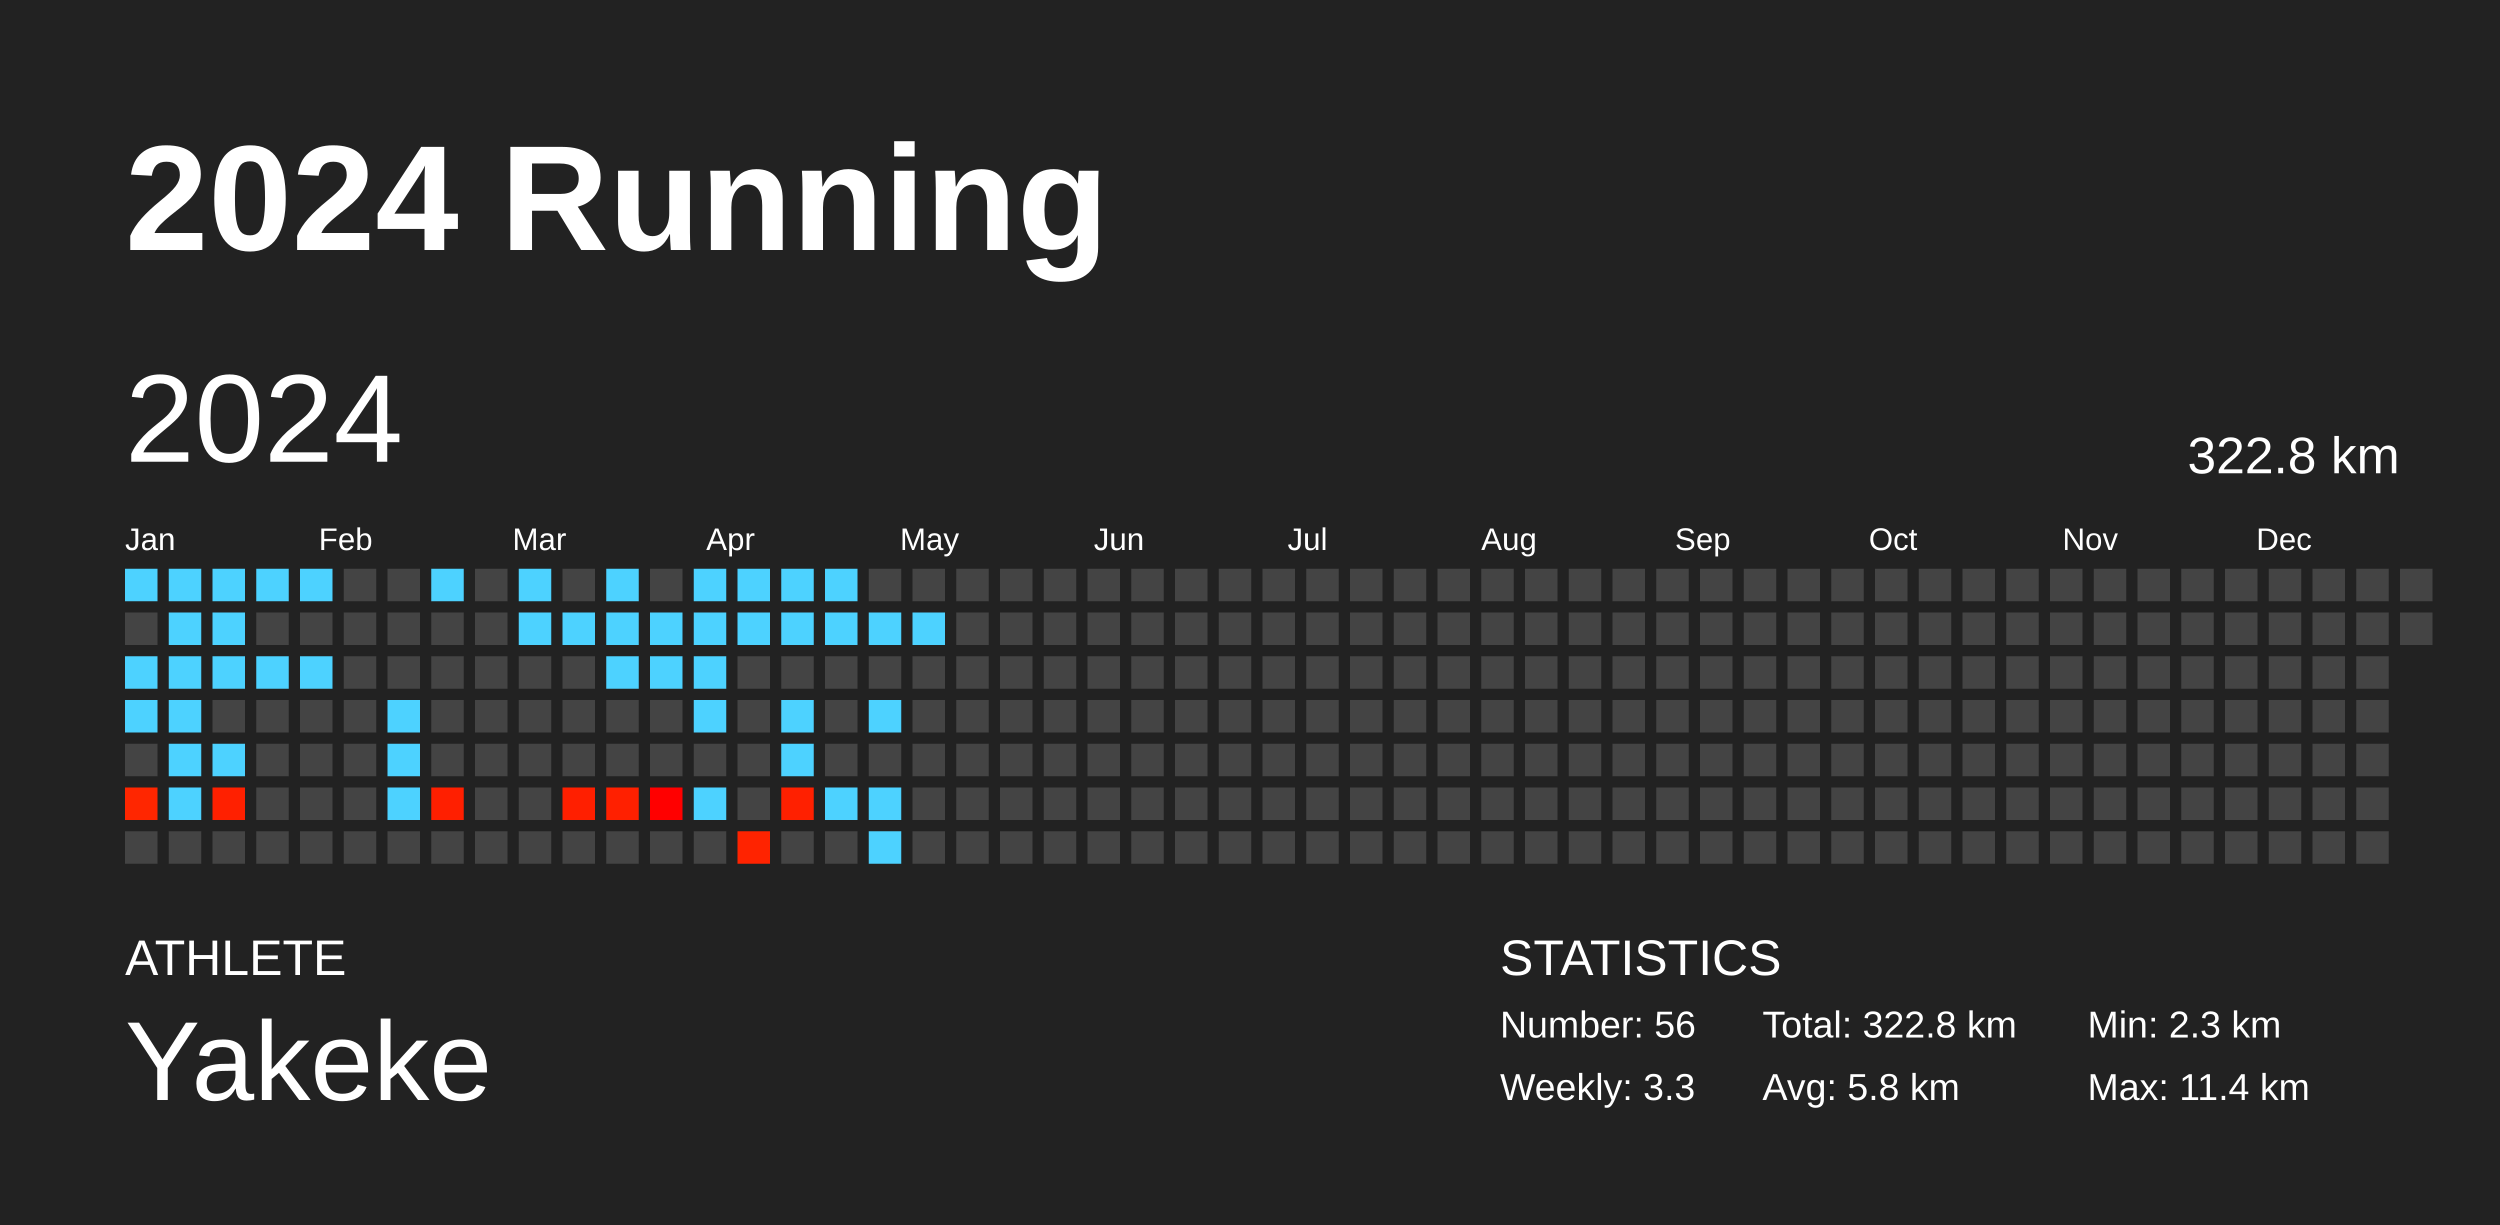
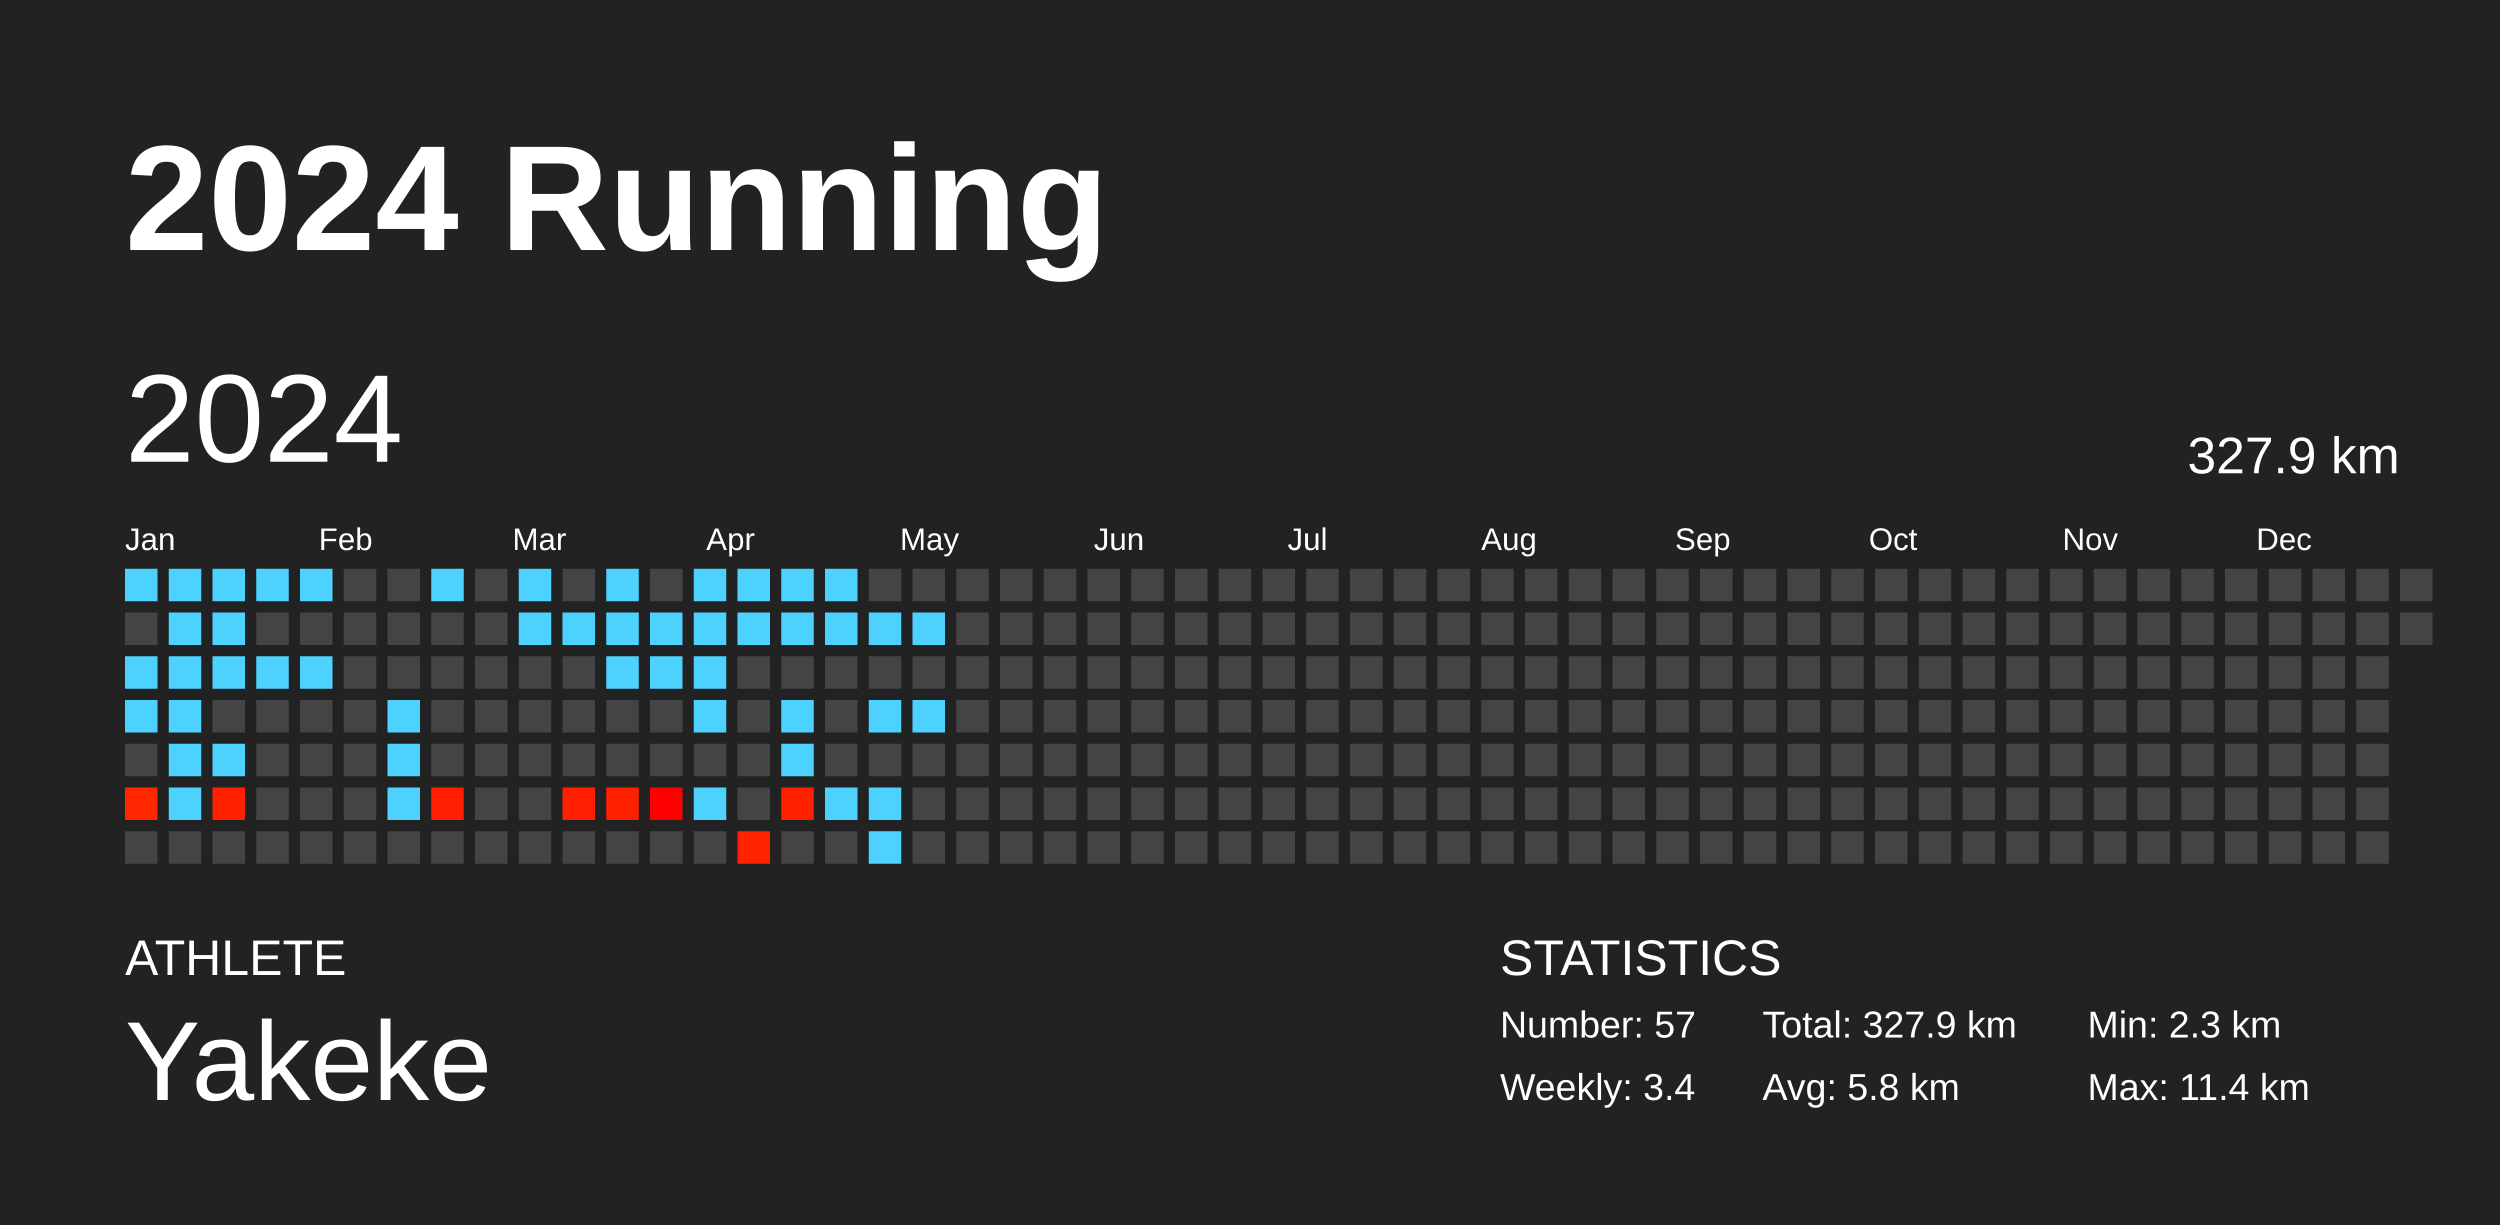
<svg xmlns="http://www.w3.org/2000/svg" baseProfile="full" height="98mm" version="1.1" viewBox="0,0,200,98" width="200mm">
  <defs />
  <rect fill="#222222" height="98" width="200" x="0" y="0" />
  <text fill="#FFFFFF" style="font-size:12px; font-family:Arial; font-weight:bold;" x="10" y="20">2024 Running</text>
  <text fill="#FFFFFF" style="font-size:4px; font-family:Arial" x="10" y="78">ATHLETE</text>
  <text fill="#FFFFFF" style="font-size:9px; font-family:Arial" x="10" y="88">Yakeke</text>
  <text fill="#FFFFFF" style="font-size:4px; font-family:Arial" x="120" y="78">STATISTICS</text>
-   <text fill="#FFFFFF" style="font-size:3px; font-family:Arial" x="120" y="83">Number: 56</text>
-   <text fill="#FFFFFF" style="font-size:3px; font-family:Arial" x="120" y="88">Weekly: 3.3</text>
-   <text fill="#FFFFFF" style="font-size:3px; font-family:Arial" x="141" y="83">Total: 322.8 km</text>
+   <text fill="#FFFFFF" style="font-size:3px; font-family:Arial" x="120" y="83">Number: 57</text>
+   <text fill="#FFFFFF" style="font-size:3px; font-family:Arial" x="120" y="88">Weekly: 3.4</text>
+   <text fill="#FFFFFF" style="font-size:3px; font-family:Arial" x="141" y="83">Total: 327.9 km</text>
  <text fill="#FFFFFF" style="font-size:3px; font-family:Arial" x="141" y="88">Avg: 5.8 km</text>
  <text fill="#FFFFFF" style="font-size:3px; font-family:Arial" x="167" y="83">Min: 2.3 km</text>
  <text fill="#FFFFFF" style="font-size:3px; font-family:Arial" x="167" y="88">Max: 11.4 km</text>
  <text dominant-baseline="hanging" fill="#FFFFFF" style="font-size:10.0px; font-family:Arial;" x="10" y="30">2024</text>
-   <text dominant-baseline="hanging" fill="#FFFFFF" style="font-size:4.125px; font-family:Arial;" x="175" y="35">322.8 km</text>
+   <text dominant-baseline="hanging" fill="#FFFFFF" style="font-size:4.125px; font-family:Arial;" x="175" y="35">327.9 km</text>
  <text fill="#FFFFFF" style="font-size:2.5px; font-family:Arial" x="10.0" y="44">Jan</text>
  <text fill="#FFFFFF" style="font-size:2.5px; font-family:Arial" x="25.5" y="44">Feb</text>
  <text fill="#FFFFFF" style="font-size:2.5px; font-family:Arial" x="41.0" y="44">Mar</text>
  <text fill="#FFFFFF" style="font-size:2.5px; font-family:Arial" x="56.5" y="44">Apr</text>
  <text fill="#FFFFFF" style="font-size:2.5px; font-family:Arial" x="72.0" y="44">May</text>
  <text fill="#FFFFFF" style="font-size:2.5px; font-family:Arial" x="87.5" y="44">Jun</text>
  <text fill="#FFFFFF" style="font-size:2.5px; font-family:Arial" x="103.0" y="44">Jul</text>
  <text fill="#FFFFFF" style="font-size:2.5px; font-family:Arial" x="118.5" y="44">Aug</text>
  <text fill="#FFFFFF" style="font-size:2.5px; font-family:Arial" x="134.0" y="44">Sep</text>
  <text fill="#FFFFFF" style="font-size:2.5px; font-family:Arial" x="149.5" y="44">Oct</text>
  <text fill="#FFFFFF" style="font-size:2.5px; font-family:Arial" x="165.0" y="44">Nov</text>
  <text fill="#FFFFFF" style="font-size:2.5px; font-family:Arial" x="180.5" y="44">Dec</text>
  <rect fill="#4dd2ff" height="2.6" width="2.6" x="10.0" y="45.5" />
  <rect fill="#444444" height="2.6" width="2.6" x="10.0" y="49.0" />
  <rect fill="#4dd2ff" height="2.6" width="2.6" x="10.0" y="52.5" />
  <rect fill="#4dd2ff" height="2.6" width="2.6" x="10.0" y="56.0" />
  <rect fill="#444444" height="2.6" width="2.6" x="10.0" y="59.5" />
  <rect fill="#ff2600" height="2.6" width="2.6" x="10.0" y="63.0" />
  <rect fill="#444444" height="2.6" width="2.6" x="10.0" y="66.5" />
  <rect fill="#4dd2ff" height="2.6" width="2.6" x="13.5" y="45.5" />
  <rect fill="#4dd2ff" height="2.6" width="2.6" x="13.5" y="49.0" />
  <rect fill="#4dd2ff" height="2.6" width="2.6" x="13.5" y="52.5" />
  <rect fill="#4dd2ff" height="2.6" width="2.6" x="13.5" y="56.0" />
  <rect fill="#4dd2ff" height="2.6" width="2.6" x="13.5" y="59.5" />
  <rect fill="#4dd2ff" height="2.6" width="2.6" x="13.5" y="63.0" />
  <rect fill="#444444" height="2.6" width="2.6" x="13.5" y="66.5" />
  <rect fill="#4dd2ff" height="2.6" width="2.6" x="17.0" y="45.5" />
  <rect fill="#4dd2ff" height="2.6" width="2.6" x="17.0" y="49.0" />
  <rect fill="#4dd2ff" height="2.6" width="2.6" x="17.0" y="52.5" />
  <rect fill="#444444" height="2.6" width="2.6" x="17.0" y="56.0" />
  <rect fill="#4dd2ff" height="2.6" width="2.6" x="17.0" y="59.5" />
  <rect fill="#ff2000" height="2.6" width="2.6" x="17.0" y="63.0" />
  <rect fill="#444444" height="2.6" width="2.6" x="17.0" y="66.5" />
  <rect fill="#4dd2ff" height="2.6" width="2.6" x="20.5" y="45.5" />
  <rect fill="#444444" height="2.6" width="2.6" x="20.5" y="49.0" />
  <rect fill="#4dd2ff" height="2.6" width="2.6" x="20.5" y="52.5" />
  <rect fill="#444444" height="2.6" width="2.6" x="20.5" y="56.0" />
  <rect fill="#444444" height="2.6" width="2.6" x="20.5" y="59.5" />
  <rect fill="#444444" height="2.6" width="2.6" x="20.5" y="63.0" />
  <rect fill="#444444" height="2.6" width="2.6" x="20.5" y="66.5" />
  <rect fill="#4dd2ff" height="2.6" width="2.6" x="24.0" y="45.5" />
  <rect fill="#444444" height="2.6" width="2.6" x="24.0" y="49.0" />
  <rect fill="#4dd2ff" height="2.6" width="2.6" x="24.0" y="52.5" />
  <rect fill="#444444" height="2.6" width="2.6" x="24.0" y="56.0" />
  <rect fill="#444444" height="2.6" width="2.6" x="24.0" y="59.5" />
  <rect fill="#444444" height="2.6" width="2.6" x="24.0" y="63.0" />
  <rect fill="#444444" height="2.6" width="2.6" x="24.0" y="66.5" />
  <rect fill="#444444" height="2.6" width="2.6" x="27.5" y="45.5" />
  <rect fill="#444444" height="2.6" width="2.6" x="27.5" y="49.0" />
  <rect fill="#444444" height="2.6" width="2.6" x="27.5" y="52.5" />
  <rect fill="#444444" height="2.6" width="2.6" x="27.5" y="56.0" />
  <rect fill="#444444" height="2.6" width="2.6" x="27.5" y="59.5" />
  <rect fill="#444444" height="2.6" width="2.6" x="27.5" y="63.0" />
  <rect fill="#444444" height="2.6" width="2.6" x="27.5" y="66.5" />
  <rect fill="#444444" height="2.6" width="2.6" x="31.0" y="45.5" />
  <rect fill="#444444" height="2.6" width="2.6" x="31.0" y="49.0" />
  <rect fill="#444444" height="2.6" width="2.6" x="31.0" y="52.5" />
  <rect fill="#4dd2ff" height="2.6" width="2.6" x="31.0" y="56.0" />
  <rect fill="#4dd2ff" height="2.6" width="2.6" x="31.0" y="59.5" />
  <rect fill="#4dd2ff" height="2.6" width="2.6" x="31.0" y="63.0" />
  <rect fill="#444444" height="2.6" width="2.6" x="31.0" y="66.5" />
  <rect fill="#4dd2ff" height="2.6" width="2.6" x="34.5" y="45.5" />
  <rect fill="#444444" height="2.6" width="2.6" x="34.5" y="49.0" />
  <rect fill="#444444" height="2.6" width="2.6" x="34.5" y="52.5" />
  <rect fill="#444444" height="2.6" width="2.6" x="34.5" y="56.0" />
  <rect fill="#444444" height="2.6" width="2.6" x="34.5" y="59.5" />
  <rect fill="#ff1f00" height="2.6" width="2.6" x="34.5" y="63.0" />
  <rect fill="#444444" height="2.6" width="2.6" x="34.5" y="66.5" />
  <rect fill="#444444" height="2.6" width="2.6" x="38.0" y="45.5" />
  <rect fill="#444444" height="2.6" width="2.6" x="38.0" y="49.0" />
  <rect fill="#444444" height="2.6" width="2.6" x="38.0" y="52.5" />
  <rect fill="#444444" height="2.6" width="2.6" x="38.0" y="56.0" />
  <rect fill="#444444" height="2.6" width="2.6" x="38.0" y="59.5" />
  <rect fill="#444444" height="2.6" width="2.6" x="38.0" y="63.0" />
  <rect fill="#444444" height="2.6" width="2.6" x="38.0" y="66.5" />
  <rect fill="#4dd2ff" height="2.6" width="2.6" x="41.5" y="45.5" />
  <rect fill="#4dd2ff" height="2.6" width="2.6" x="41.5" y="49.0" />
  <rect fill="#444444" height="2.6" width="2.6" x="41.5" y="52.5" />
  <rect fill="#444444" height="2.6" width="2.6" x="41.5" y="56.0" />
  <rect fill="#444444" height="2.6" width="2.6" x="41.5" y="59.5" />
  <rect fill="#444444" height="2.6" width="2.6" x="41.5" y="63.0" />
  <rect fill="#444444" height="2.6" width="2.6" x="41.5" y="66.5" />
  <rect fill="#444444" height="2.6" width="2.6" x="45.0" y="45.5" />
  <rect fill="#4dd2ff" height="2.6" width="2.6" x="45.0" y="49.0" />
  <rect fill="#444444" height="2.6" width="2.6" x="45.0" y="52.5" />
  <rect fill="#444444" height="2.6" width="2.6" x="45.0" y="56.0" />
  <rect fill="#444444" height="2.6" width="2.6" x="45.0" y="59.5" />
  <rect fill="#ff1f00" height="2.6" width="2.6" x="45.0" y="63.0" />
  <rect fill="#444444" height="2.6" width="2.6" x="45.0" y="66.5" />
  <rect fill="#4dd2ff" height="2.6" width="2.6" x="48.5" y="45.5" />
  <rect fill="#4dd2ff" height="2.6" width="2.6" x="48.5" y="49.0" />
  <rect fill="#4dd2ff" height="2.6" width="2.6" x="48.5" y="52.5" />
  <rect fill="#444444" height="2.6" width="2.6" x="48.5" y="56.0" />
  <rect fill="#444444" height="2.6" width="2.6" x="48.5" y="59.5" />
  <rect fill="#ff2000" height="2.6" width="2.6" x="48.5" y="63.0" />
  <rect fill="#444444" height="2.6" width="2.6" x="48.5" y="66.5" />
  <rect fill="#444444" height="2.6" width="2.6" x="52.0" y="45.5" />
  <rect fill="#4dd2ff" height="2.6" width="2.6" x="52.0" y="49.0" />
  <rect fill="#4dd2ff" height="2.6" width="2.6" x="52.0" y="52.5" />
  <rect fill="#444444" height="2.6" width="2.6" x="52.0" y="56.0" />
  <rect fill="#444444" height="2.6" width="2.6" x="52.0" y="59.5" />
  <rect fill="#ff0000" height="2.6" width="2.6" x="52.0" y="63.0" />
  <rect fill="#444444" height="2.6" width="2.6" x="52.0" y="66.5" />
  <rect fill="#4dd2ff" height="2.6" width="2.6" x="55.5" y="45.5" />
  <rect fill="#4dd2ff" height="2.6" width="2.6" x="55.5" y="49.0" />
  <rect fill="#4dd2ff" height="2.6" width="2.6" x="55.5" y="52.5" />
  <rect fill="#4dd2ff" height="2.6" width="2.6" x="55.5" y="56.0" />
  <rect fill="#444444" height="2.6" width="2.6" x="55.5" y="59.5" />
  <rect fill="#4dd2ff" height="2.6" width="2.6" x="55.5" y="63.0" />
  <rect fill="#444444" height="2.6" width="2.6" x="55.5" y="66.5" />
  <rect fill="#4dd2ff" height="2.6" width="2.6" x="59.0" y="45.5" />
  <rect fill="#4dd2ff" height="2.6" width="2.6" x="59.0" y="49.0" />
  <rect fill="#444444" height="2.6" width="2.6" x="59.0" y="52.5" />
  <rect fill="#444444" height="2.6" width="2.6" x="59.0" y="56.0" />
  <rect fill="#444444" height="2.6" width="2.6" x="59.0" y="59.5" />
  <rect fill="#444444" height="2.6" width="2.6" x="59.0" y="63.0" />
  <rect fill="#ff2300" height="2.6" width="2.6" x="59.0" y="66.5" />
  <rect fill="#4dd2ff" height="2.6" width="2.6" x="62.5" y="45.5" />
  <rect fill="#4dd2ff" height="2.6" width="2.6" x="62.5" y="49.0" />
  <rect fill="#444444" height="2.6" width="2.6" x="62.5" y="52.5" />
  <rect fill="#4dd2ff" height="2.6" width="2.6" x="62.5" y="56.0" />
  <rect fill="#4dd2ff" height="2.6" width="2.6" x="62.5" y="59.5" />
  <rect fill="#ff2000" height="2.6" width="2.6" x="62.5" y="63.0" />
  <rect fill="#444444" height="2.6" width="2.6" x="62.5" y="66.5" />
  <rect fill="#4dd2ff" height="2.6" width="2.6" x="66.0" y="45.5" />
  <rect fill="#4dd2ff" height="2.6" width="2.6" x="66.0" y="49.0" />
  <rect fill="#444444" height="2.6" width="2.6" x="66.0" y="52.5" />
  <rect fill="#444444" height="2.6" width="2.6" x="66.0" y="56.0" />
  <rect fill="#444444" height="2.6" width="2.6" x="66.0" y="59.5" />
  <rect fill="#4dd2ff" height="2.6" width="2.6" x="66.0" y="63.0" />
  <rect fill="#444444" height="2.6" width="2.6" x="66.0" y="66.5" />
  <rect fill="#444444" height="2.6" width="2.6" x="69.5" y="45.5" />
  <rect fill="#4dd2ff" height="2.6" width="2.6" x="69.5" y="49.0" />
  <rect fill="#444444" height="2.6" width="2.6" x="69.5" y="52.5" />
  <rect fill="#4dd2ff" height="2.6" width="2.6" x="69.5" y="56.0" />
  <rect fill="#444444" height="2.6" width="2.6" x="69.5" y="59.5" />
  <rect fill="#4dd2ff" height="2.6" width="2.6" x="69.5" y="63.0" />
  <rect fill="#4dd2ff" height="2.6" width="2.6" x="69.5" y="66.5" />
  <rect fill="#444444" height="2.6" width="2.6" x="73.0" y="45.5" />
  <rect fill="#4dd2ff" height="2.6" width="2.6" x="73.0" y="49.0" />
  <rect fill="#444444" height="2.6" width="2.6" x="73.0" y="52.5" />
-   <rect fill="#444444" height="2.6" width="2.6" x="73.0" y="56.0" />
+   <rect fill="#4dd2ff" height="2.6" width="2.6" x="73.0" y="56.0" />
  <rect fill="#444444" height="2.6" width="2.6" x="73.0" y="59.5" />
  <rect fill="#444444" height="2.6" width="2.6" x="73.0" y="63.0" />
  <rect fill="#444444" height="2.6" width="2.6" x="73.0" y="66.5" />
  <rect fill="#444444" height="2.6" width="2.6" x="76.5" y="45.5" />
  <rect fill="#444444" height="2.6" width="2.6" x="76.5" y="49.0" />
  <rect fill="#444444" height="2.6" width="2.6" x="76.5" y="52.5" />
  <rect fill="#444444" height="2.6" width="2.6" x="76.5" y="56.0" />
  <rect fill="#444444" height="2.6" width="2.6" x="76.5" y="59.5" />
  <rect fill="#444444" height="2.6" width="2.6" x="76.5" y="63.0" />
  <rect fill="#444444" height="2.6" width="2.6" x="76.5" y="66.5" />
  <rect fill="#444444" height="2.6" width="2.6" x="80.0" y="45.5" />
  <rect fill="#444444" height="2.6" width="2.6" x="80.0" y="49.0" />
  <rect fill="#444444" height="2.6" width="2.6" x="80.0" y="52.5" />
  <rect fill="#444444" height="2.6" width="2.6" x="80.0" y="56.0" />
  <rect fill="#444444" height="2.6" width="2.6" x="80.0" y="59.5" />
  <rect fill="#444444" height="2.6" width="2.6" x="80.0" y="63.0" />
  <rect fill="#444444" height="2.6" width="2.6" x="80.0" y="66.5" />
  <rect fill="#444444" height="2.6" width="2.6" x="83.5" y="45.5" />
  <rect fill="#444444" height="2.6" width="2.6" x="83.5" y="49.0" />
  <rect fill="#444444" height="2.6" width="2.6" x="83.5" y="52.5" />
  <rect fill="#444444" height="2.6" width="2.6" x="83.5" y="56.0" />
  <rect fill="#444444" height="2.6" width="2.6" x="83.5" y="59.5" />
  <rect fill="#444444" height="2.6" width="2.6" x="83.5" y="63.0" />
  <rect fill="#444444" height="2.6" width="2.6" x="83.5" y="66.5" />
  <rect fill="#444444" height="2.6" width="2.6" x="87.0" y="45.5" />
  <rect fill="#444444" height="2.6" width="2.6" x="87.0" y="49.0" />
  <rect fill="#444444" height="2.6" width="2.6" x="87.0" y="52.5" />
  <rect fill="#444444" height="2.6" width="2.6" x="87.0" y="56.0" />
  <rect fill="#444444" height="2.6" width="2.6" x="87.0" y="59.5" />
  <rect fill="#444444" height="2.6" width="2.6" x="87.0" y="63.0" />
  <rect fill="#444444" height="2.6" width="2.6" x="87.0" y="66.5" />
  <rect fill="#444444" height="2.6" width="2.6" x="90.5" y="45.5" />
  <rect fill="#444444" height="2.6" width="2.6" x="90.5" y="49.0" />
  <rect fill="#444444" height="2.6" width="2.6" x="90.5" y="52.5" />
  <rect fill="#444444" height="2.6" width="2.6" x="90.5" y="56.0" />
  <rect fill="#444444" height="2.6" width="2.6" x="90.5" y="59.5" />
  <rect fill="#444444" height="2.6" width="2.6" x="90.5" y="63.0" />
  <rect fill="#444444" height="2.6" width="2.6" x="90.5" y="66.5" />
  <rect fill="#444444" height="2.6" width="2.6" x="94.0" y="45.5" />
  <rect fill="#444444" height="2.6" width="2.6" x="94.0" y="49.0" />
  <rect fill="#444444" height="2.6" width="2.6" x="94.0" y="52.5" />
  <rect fill="#444444" height="2.6" width="2.6" x="94.0" y="56.0" />
  <rect fill="#444444" height="2.6" width="2.6" x="94.0" y="59.5" />
  <rect fill="#444444" height="2.6" width="2.6" x="94.0" y="63.0" />
  <rect fill="#444444" height="2.6" width="2.6" x="94.0" y="66.5" />
  <rect fill="#444444" height="2.6" width="2.6" x="97.5" y="45.5" />
  <rect fill="#444444" height="2.6" width="2.6" x="97.5" y="49.0" />
  <rect fill="#444444" height="2.6" width="2.6" x="97.5" y="52.5" />
  <rect fill="#444444" height="2.6" width="2.6" x="97.5" y="56.0" />
  <rect fill="#444444" height="2.6" width="2.6" x="97.5" y="59.5" />
  <rect fill="#444444" height="2.6" width="2.6" x="97.5" y="63.0" />
  <rect fill="#444444" height="2.6" width="2.6" x="97.5" y="66.5" />
  <rect fill="#444444" height="2.6" width="2.6" x="101.0" y="45.5" />
  <rect fill="#444444" height="2.6" width="2.6" x="101.0" y="49.0" />
  <rect fill="#444444" height="2.6" width="2.6" x="101.0" y="52.5" />
  <rect fill="#444444" height="2.6" width="2.6" x="101.0" y="56.0" />
  <rect fill="#444444" height="2.6" width="2.6" x="101.0" y="59.5" />
  <rect fill="#444444" height="2.6" width="2.6" x="101.0" y="63.0" />
  <rect fill="#444444" height="2.6" width="2.6" x="101.0" y="66.5" />
  <rect fill="#444444" height="2.6" width="2.6" x="104.5" y="45.5" />
  <rect fill="#444444" height="2.6" width="2.6" x="104.5" y="49.0" />
  <rect fill="#444444" height="2.6" width="2.6" x="104.5" y="52.5" />
  <rect fill="#444444" height="2.6" width="2.6" x="104.5" y="56.0" />
  <rect fill="#444444" height="2.6" width="2.6" x="104.5" y="59.5" />
  <rect fill="#444444" height="2.6" width="2.6" x="104.5" y="63.0" />
  <rect fill="#444444" height="2.6" width="2.6" x="104.5" y="66.5" />
  <rect fill="#444444" height="2.6" width="2.6" x="108.0" y="45.5" />
  <rect fill="#444444" height="2.6" width="2.6" x="108.0" y="49.0" />
  <rect fill="#444444" height="2.6" width="2.6" x="108.0" y="52.5" />
  <rect fill="#444444" height="2.6" width="2.6" x="108.0" y="56.0" />
  <rect fill="#444444" height="2.6" width="2.6" x="108.0" y="59.5" />
  <rect fill="#444444" height="2.6" width="2.6" x="108.0" y="63.0" />
  <rect fill="#444444" height="2.6" width="2.6" x="108.0" y="66.5" />
  <rect fill="#444444" height="2.6" width="2.6" x="111.5" y="45.5" />
  <rect fill="#444444" height="2.6" width="2.6" x="111.5" y="49.0" />
  <rect fill="#444444" height="2.6" width="2.6" x="111.5" y="52.5" />
  <rect fill="#444444" height="2.6" width="2.6" x="111.5" y="56.0" />
  <rect fill="#444444" height="2.6" width="2.6" x="111.5" y="59.5" />
  <rect fill="#444444" height="2.6" width="2.6" x="111.5" y="63.0" />
  <rect fill="#444444" height="2.6" width="2.6" x="111.5" y="66.5" />
  <rect fill="#444444" height="2.6" width="2.6" x="115.0" y="45.5" />
  <rect fill="#444444" height="2.6" width="2.6" x="115.0" y="49.0" />
  <rect fill="#444444" height="2.6" width="2.6" x="115.0" y="52.5" />
  <rect fill="#444444" height="2.6" width="2.6" x="115.0" y="56.0" />
  <rect fill="#444444" height="2.6" width="2.6" x="115.0" y="59.5" />
  <rect fill="#444444" height="2.6" width="2.6" x="115.0" y="63.0" />
  <rect fill="#444444" height="2.6" width="2.6" x="115.0" y="66.5" />
  <rect fill="#444444" height="2.6" width="2.6" x="118.5" y="45.5" />
  <rect fill="#444444" height="2.6" width="2.6" x="118.5" y="49.0" />
  <rect fill="#444444" height="2.6" width="2.6" x="118.5" y="52.5" />
  <rect fill="#444444" height="2.6" width="2.6" x="118.5" y="56.0" />
  <rect fill="#444444" height="2.6" width="2.6" x="118.5" y="59.5" />
  <rect fill="#444444" height="2.6" width="2.6" x="118.5" y="63.0" />
  <rect fill="#444444" height="2.6" width="2.6" x="118.5" y="66.5" />
  <rect fill="#444444" height="2.6" width="2.6" x="122.0" y="45.5" />
  <rect fill="#444444" height="2.6" width="2.6" x="122.0" y="49.0" />
  <rect fill="#444444" height="2.6" width="2.6" x="122.0" y="52.5" />
  <rect fill="#444444" height="2.6" width="2.6" x="122.0" y="56.0" />
  <rect fill="#444444" height="2.6" width="2.6" x="122.0" y="59.5" />
  <rect fill="#444444" height="2.6" width="2.6" x="122.0" y="63.0" />
  <rect fill="#444444" height="2.6" width="2.6" x="122.0" y="66.5" />
  <rect fill="#444444" height="2.6" width="2.6" x="125.5" y="45.5" />
  <rect fill="#444444" height="2.6" width="2.6" x="125.5" y="49.0" />
  <rect fill="#444444" height="2.6" width="2.6" x="125.5" y="52.5" />
  <rect fill="#444444" height="2.6" width="2.6" x="125.5" y="56.0" />
  <rect fill="#444444" height="2.6" width="2.6" x="125.5" y="59.5" />
  <rect fill="#444444" height="2.6" width="2.6" x="125.5" y="63.0" />
  <rect fill="#444444" height="2.6" width="2.6" x="125.5" y="66.5" />
  <rect fill="#444444" height="2.6" width="2.6" x="129.0" y="45.5" />
  <rect fill="#444444" height="2.6" width="2.6" x="129.0" y="49.0" />
  <rect fill="#444444" height="2.6" width="2.6" x="129.0" y="52.5" />
  <rect fill="#444444" height="2.6" width="2.6" x="129.0" y="56.0" />
  <rect fill="#444444" height="2.6" width="2.6" x="129.0" y="59.5" />
  <rect fill="#444444" height="2.6" width="2.6" x="129.0" y="63.0" />
  <rect fill="#444444" height="2.6" width="2.6" x="129.0" y="66.5" />
  <rect fill="#444444" height="2.6" width="2.6" x="132.5" y="45.5" />
  <rect fill="#444444" height="2.6" width="2.6" x="132.5" y="49.0" />
  <rect fill="#444444" height="2.6" width="2.6" x="132.5" y="52.5" />
  <rect fill="#444444" height="2.6" width="2.6" x="132.5" y="56.0" />
  <rect fill="#444444" height="2.6" width="2.6" x="132.5" y="59.5" />
  <rect fill="#444444" height="2.6" width="2.6" x="132.5" y="63.0" />
  <rect fill="#444444" height="2.6" width="2.6" x="132.5" y="66.5" />
  <rect fill="#444444" height="2.6" width="2.6" x="136.0" y="45.5" />
  <rect fill="#444444" height="2.6" width="2.6" x="136.0" y="49.0" />
  <rect fill="#444444" height="2.6" width="2.6" x="136.0" y="52.5" />
  <rect fill="#444444" height="2.6" width="2.6" x="136.0" y="56.0" />
  <rect fill="#444444" height="2.6" width="2.6" x="136.0" y="59.5" />
  <rect fill="#444444" height="2.6" width="2.6" x="136.0" y="63.0" />
  <rect fill="#444444" height="2.6" width="2.6" x="136.0" y="66.5" />
  <rect fill="#444444" height="2.6" width="2.6" x="139.5" y="45.5" />
  <rect fill="#444444" height="2.6" width="2.6" x="139.5" y="49.0" />
  <rect fill="#444444" height="2.6" width="2.6" x="139.5" y="52.5" />
  <rect fill="#444444" height="2.6" width="2.6" x="139.5" y="56.0" />
  <rect fill="#444444" height="2.6" width="2.6" x="139.5" y="59.5" />
  <rect fill="#444444" height="2.6" width="2.6" x="139.5" y="63.0" />
  <rect fill="#444444" height="2.6" width="2.6" x="139.5" y="66.5" />
  <rect fill="#444444" height="2.6" width="2.6" x="143.0" y="45.5" />
  <rect fill="#444444" height="2.6" width="2.6" x="143.0" y="49.0" />
  <rect fill="#444444" height="2.6" width="2.6" x="143.0" y="52.5" />
  <rect fill="#444444" height="2.6" width="2.6" x="143.0" y="56.0" />
  <rect fill="#444444" height="2.6" width="2.6" x="143.0" y="59.5" />
  <rect fill="#444444" height="2.6" width="2.6" x="143.0" y="63.0" />
  <rect fill="#444444" height="2.6" width="2.6" x="143.0" y="66.5" />
  <rect fill="#444444" height="2.6" width="2.6" x="146.5" y="45.5" />
  <rect fill="#444444" height="2.6" width="2.6" x="146.5" y="49.0" />
  <rect fill="#444444" height="2.6" width="2.6" x="146.5" y="52.5" />
  <rect fill="#444444" height="2.6" width="2.6" x="146.5" y="56.0" />
  <rect fill="#444444" height="2.6" width="2.6" x="146.5" y="59.5" />
  <rect fill="#444444" height="2.6" width="2.6" x="146.5" y="63.0" />
  <rect fill="#444444" height="2.6" width="2.6" x="146.5" y="66.5" />
  <rect fill="#444444" height="2.6" width="2.6" x="150.0" y="45.5" />
  <rect fill="#444444" height="2.6" width="2.6" x="150.0" y="49.0" />
  <rect fill="#444444" height="2.6" width="2.6" x="150.0" y="52.5" />
  <rect fill="#444444" height="2.6" width="2.6" x="150.0" y="56.0" />
  <rect fill="#444444" height="2.6" width="2.6" x="150.0" y="59.5" />
  <rect fill="#444444" height="2.6" width="2.6" x="150.0" y="63.0" />
  <rect fill="#444444" height="2.6" width="2.6" x="150.0" y="66.5" />
  <rect fill="#444444" height="2.6" width="2.6" x="153.5" y="45.5" />
  <rect fill="#444444" height="2.6" width="2.6" x="153.5" y="49.0" />
  <rect fill="#444444" height="2.6" width="2.6" x="153.5" y="52.5" />
  <rect fill="#444444" height="2.6" width="2.6" x="153.5" y="56.0" />
  <rect fill="#444444" height="2.6" width="2.6" x="153.5" y="59.5" />
  <rect fill="#444444" height="2.6" width="2.6" x="153.5" y="63.0" />
  <rect fill="#444444" height="2.6" width="2.6" x="153.5" y="66.5" />
  <rect fill="#444444" height="2.6" width="2.6" x="157.0" y="45.5" />
  <rect fill="#444444" height="2.6" width="2.6" x="157.0" y="49.0" />
  <rect fill="#444444" height="2.6" width="2.6" x="157.0" y="52.5" />
  <rect fill="#444444" height="2.6" width="2.6" x="157.0" y="56.0" />
  <rect fill="#444444" height="2.6" width="2.6" x="157.0" y="59.5" />
  <rect fill="#444444" height="2.6" width="2.6" x="157.0" y="63.0" />
  <rect fill="#444444" height="2.6" width="2.6" x="157.0" y="66.5" />
  <rect fill="#444444" height="2.6" width="2.6" x="160.5" y="45.5" />
  <rect fill="#444444" height="2.6" width="2.6" x="160.5" y="49.0" />
  <rect fill="#444444" height="2.6" width="2.6" x="160.5" y="52.5" />
  <rect fill="#444444" height="2.6" width="2.6" x="160.5" y="56.0" />
  <rect fill="#444444" height="2.6" width="2.6" x="160.5" y="59.5" />
  <rect fill="#444444" height="2.6" width="2.6" x="160.5" y="63.0" />
  <rect fill="#444444" height="2.6" width="2.6" x="160.5" y="66.5" />
  <rect fill="#444444" height="2.6" width="2.6" x="164.0" y="45.5" />
  <rect fill="#444444" height="2.6" width="2.6" x="164.0" y="49.0" />
  <rect fill="#444444" height="2.6" width="2.6" x="164.0" y="52.5" />
  <rect fill="#444444" height="2.6" width="2.6" x="164.0" y="56.0" />
  <rect fill="#444444" height="2.6" width="2.6" x="164.0" y="59.5" />
  <rect fill="#444444" height="2.6" width="2.6" x="164.0" y="63.0" />
  <rect fill="#444444" height="2.6" width="2.6" x="164.0" y="66.5" />
  <rect fill="#444444" height="2.6" width="2.6" x="167.5" y="45.5" />
  <rect fill="#444444" height="2.6" width="2.6" x="167.5" y="49.0" />
  <rect fill="#444444" height="2.6" width="2.6" x="167.5" y="52.5" />
  <rect fill="#444444" height="2.6" width="2.6" x="167.5" y="56.0" />
  <rect fill="#444444" height="2.6" width="2.6" x="167.5" y="59.5" />
  <rect fill="#444444" height="2.6" width="2.6" x="167.5" y="63.0" />
  <rect fill="#444444" height="2.6" width="2.6" x="167.5" y="66.5" />
  <rect fill="#444444" height="2.6" width="2.6" x="171.0" y="45.5" />
  <rect fill="#444444" height="2.6" width="2.6" x="171.0" y="49.0" />
  <rect fill="#444444" height="2.6" width="2.6" x="171.0" y="52.5" />
  <rect fill="#444444" height="2.6" width="2.6" x="171.0" y="56.0" />
  <rect fill="#444444" height="2.6" width="2.6" x="171.0" y="59.5" />
  <rect fill="#444444" height="2.6" width="2.6" x="171.0" y="63.0" />
  <rect fill="#444444" height="2.6" width="2.6" x="171.0" y="66.5" />
  <rect fill="#444444" height="2.6" width="2.6" x="174.5" y="45.5" />
  <rect fill="#444444" height="2.6" width="2.6" x="174.5" y="49.0" />
  <rect fill="#444444" height="2.6" width="2.6" x="174.5" y="52.5" />
  <rect fill="#444444" height="2.6" width="2.6" x="174.5" y="56.0" />
  <rect fill="#444444" height="2.6" width="2.6" x="174.5" y="59.5" />
  <rect fill="#444444" height="2.6" width="2.6" x="174.5" y="63.0" />
  <rect fill="#444444" height="2.6" width="2.6" x="174.5" y="66.5" />
  <rect fill="#444444" height="2.6" width="2.6" x="178.0" y="45.5" />
  <rect fill="#444444" height="2.6" width="2.6" x="178.0" y="49.0" />
  <rect fill="#444444" height="2.6" width="2.6" x="178.0" y="52.5" />
  <rect fill="#444444" height="2.6" width="2.6" x="178.0" y="56.0" />
  <rect fill="#444444" height="2.6" width="2.6" x="178.0" y="59.5" />
  <rect fill="#444444" height="2.6" width="2.6" x="178.0" y="63.0" />
  <rect fill="#444444" height="2.6" width="2.6" x="178.0" y="66.5" />
  <rect fill="#444444" height="2.6" width="2.6" x="181.5" y="45.5" />
  <rect fill="#444444" height="2.6" width="2.6" x="181.5" y="49.0" />
  <rect fill="#444444" height="2.6" width="2.6" x="181.5" y="52.5" />
  <rect fill="#444444" height="2.6" width="2.6" x="181.5" y="56.0" />
  <rect fill="#444444" height="2.6" width="2.6" x="181.5" y="59.5" />
  <rect fill="#444444" height="2.6" width="2.6" x="181.5" y="63.0" />
  <rect fill="#444444" height="2.6" width="2.6" x="181.5" y="66.5" />
  <rect fill="#444444" height="2.6" width="2.6" x="185.0" y="45.5" />
  <rect fill="#444444" height="2.6" width="2.6" x="185.0" y="49.0" />
  <rect fill="#444444" height="2.6" width="2.6" x="185.0" y="52.5" />
  <rect fill="#444444" height="2.6" width="2.6" x="185.0" y="56.0" />
  <rect fill="#444444" height="2.6" width="2.6" x="185.0" y="59.5" />
  <rect fill="#444444" height="2.6" width="2.6" x="185.0" y="63.0" />
  <rect fill="#444444" height="2.6" width="2.6" x="185.0" y="66.5" />
  <rect fill="#444444" height="2.6" width="2.6" x="188.5" y="45.5" />
  <rect fill="#444444" height="2.6" width="2.6" x="188.5" y="49.0" />
  <rect fill="#444444" height="2.6" width="2.6" x="188.5" y="52.5" />
  <rect fill="#444444" height="2.6" width="2.6" x="188.5" y="56.0" />
  <rect fill="#444444" height="2.6" width="2.6" x="188.5" y="59.5" />
  <rect fill="#444444" height="2.6" width="2.6" x="188.5" y="63.0" />
  <rect fill="#444444" height="2.6" width="2.6" x="188.5" y="66.5" />
  <rect fill="#444444" height="2.6" width="2.6" x="192.0" y="45.5" />
  <rect fill="#444444" height="2.6" width="2.6" x="192.0" y="49.0" />
</svg>
